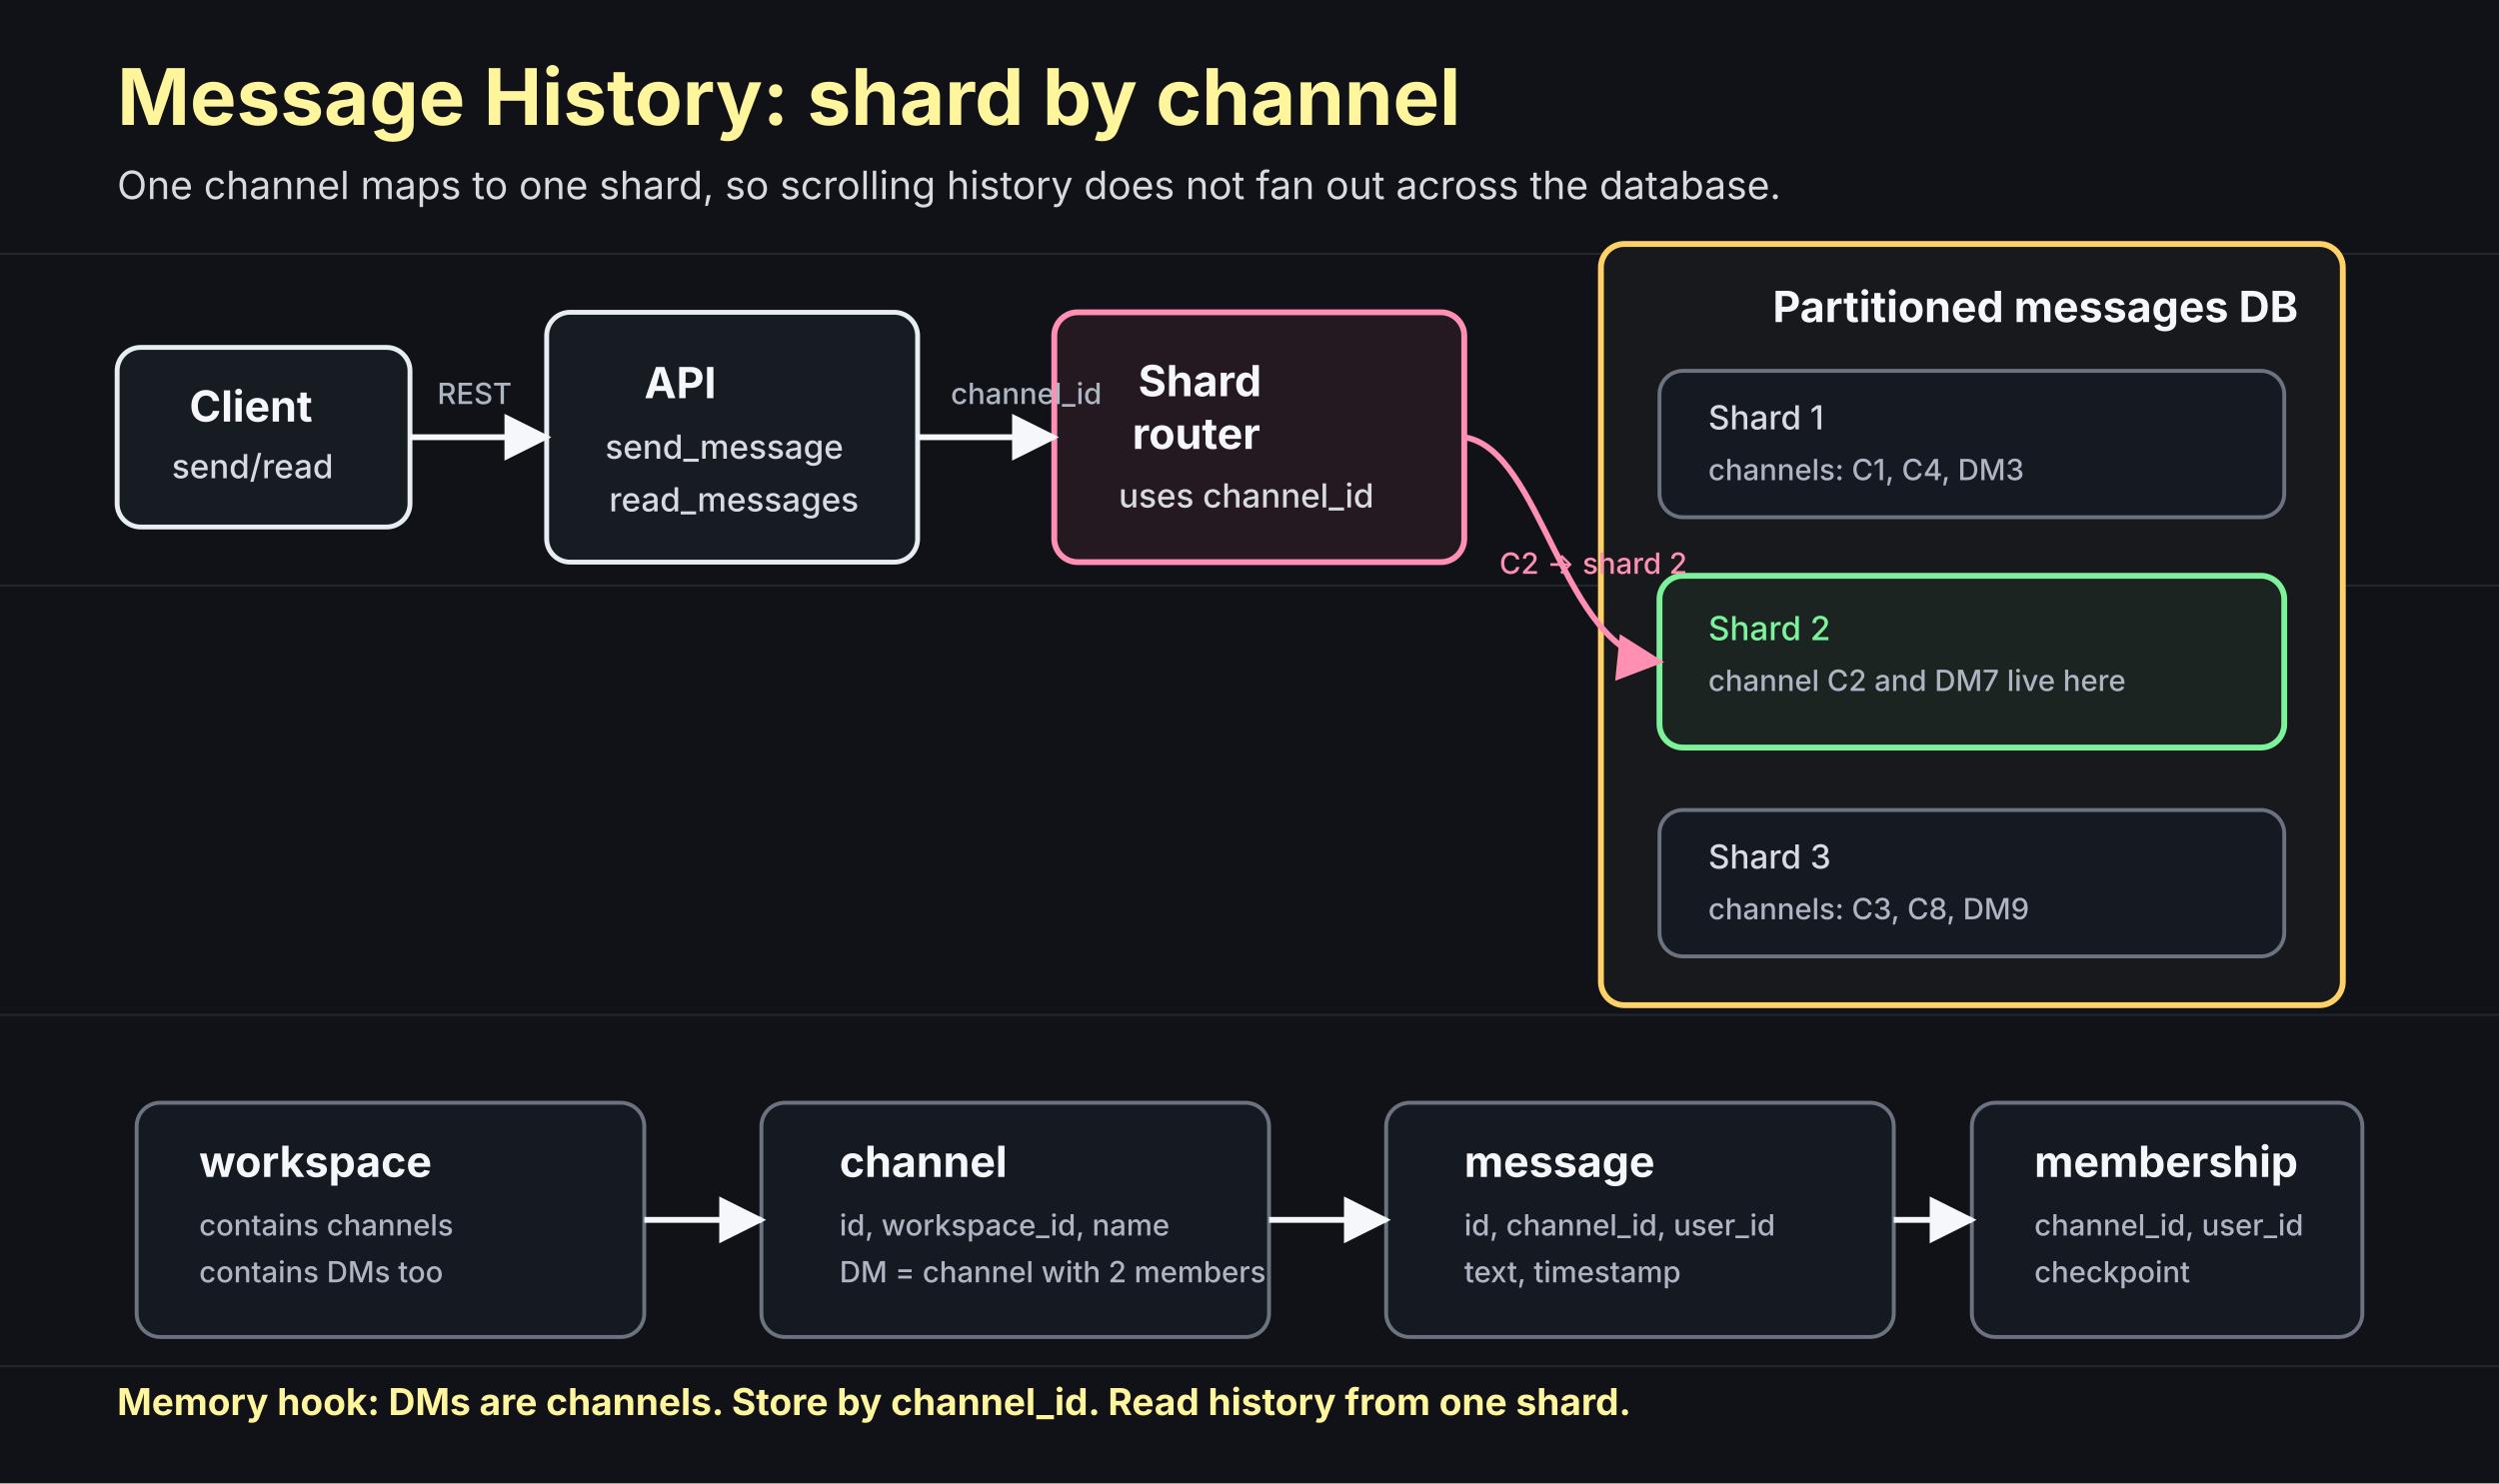
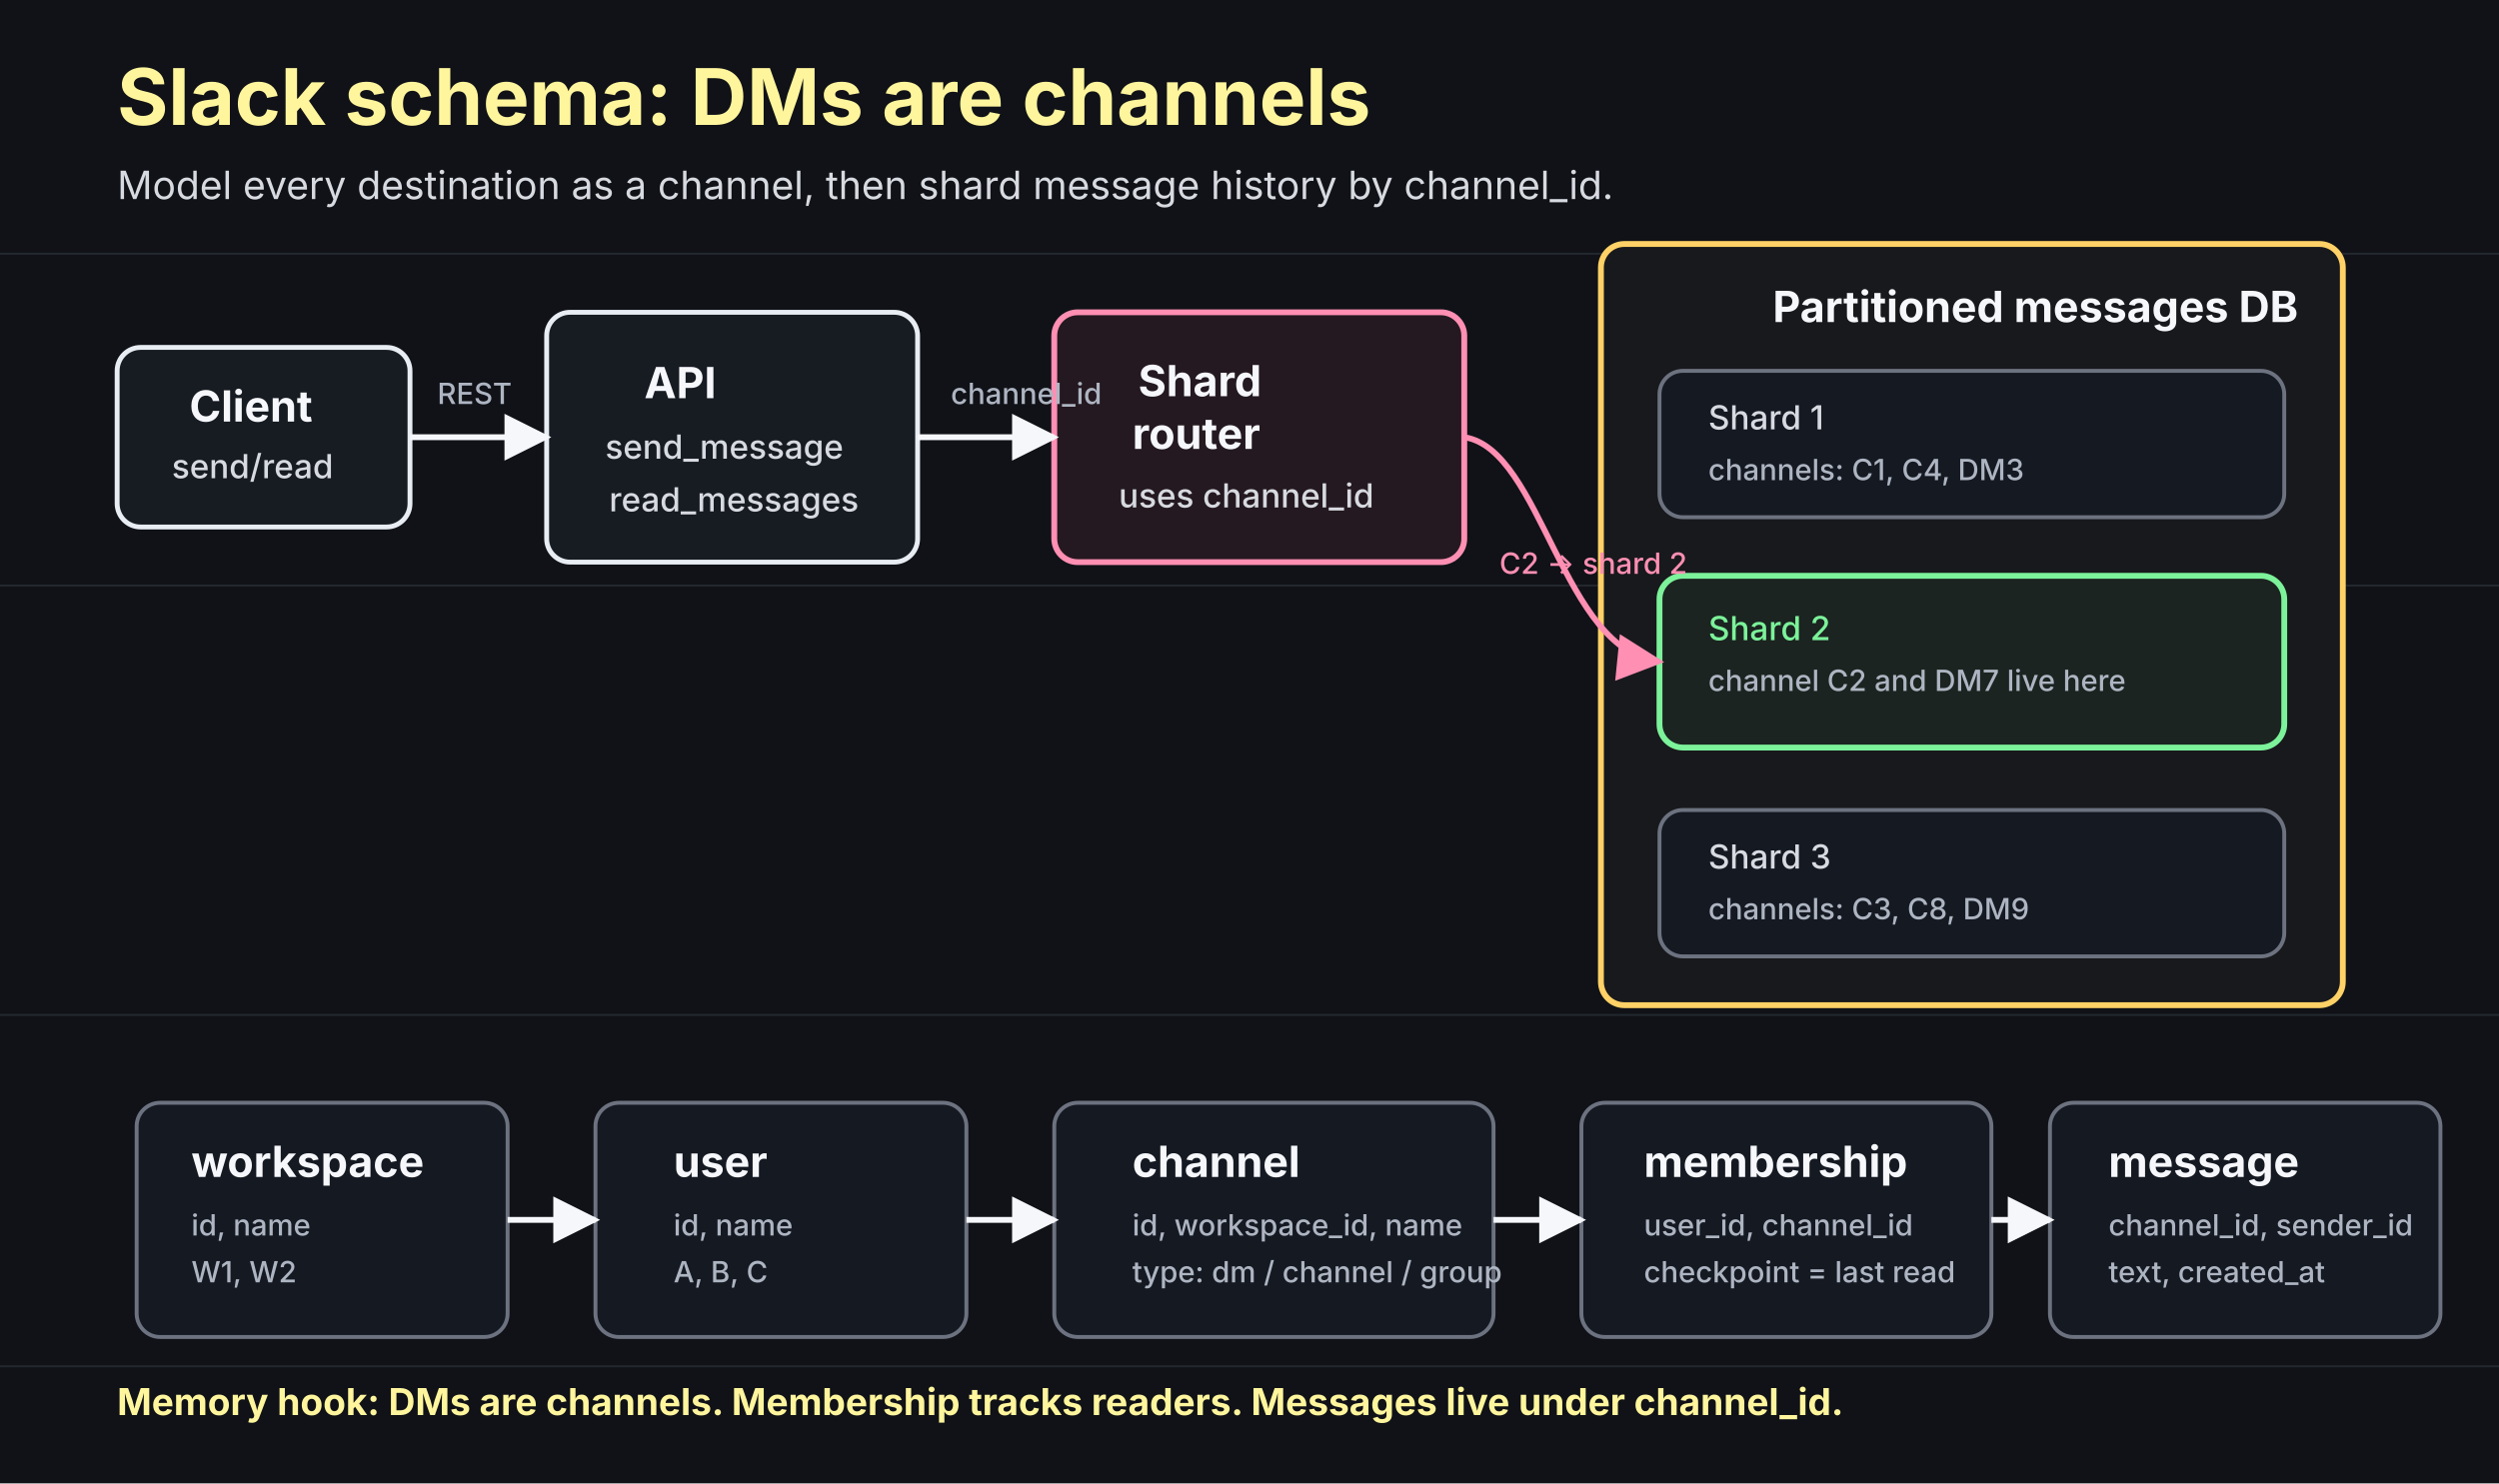
<svg xmlns="http://www.w3.org/2000/svg" width="1280" height="760" viewBox="0 0 1280 760" role="img" aria-labelledby="title desc">
  <defs>
    <marker id="arrow" viewBox="0 0 10 10" refX="9" refY="5" markerWidth="8" markerHeight="8" orient="auto-start-reverse">
      <path d="M 0 0 L 10 5 L 0 10 z" fill="#f5f7fb" />
    </marker>
    <marker id="arrowPink" viewBox="0 0 10 10" refX="9" refY="5" markerWidth="8" markerHeight="8" orient="auto-start-reverse">
      <path d="M 0 0 L 10 5 L 0 10 z" fill="#ff8fb3" />
    </marker>
    <style>
      .bg { fill: #101217; }
      .grid { stroke: #2a2f37; stroke-width: 1; opacity: .75; }
      .title { fill: #fff59d; font: 700 40px Inter, -apple-system, BlinkMacSystemFont, "Segoe UI", sans-serif; }
      .subtitle { fill: #d7dae0; font: 400 20px Inter, -apple-system, BlinkMacSystemFont, "Segoe UI", sans-serif; }
      .box { fill: #171b22; stroke: #e8ecf3; stroke-width: 2.5; rx: 12; }
      .soft { fill: #151922; stroke: #6d7280; stroke-width: 2; rx: 12; }
      .db { fill: #18191c; stroke: #ffd166; stroke-width: 3; rx: 12; }
      .hot { fill: #1b2420; stroke: #7cf29a; stroke-width: 3; rx: 12; }
      .pink { fill: #241920; stroke: #ff8fb3; stroke-width: 3; rx: 12; }
      .label { fill: #f5f7fb; font: 700 22px Inter, -apple-system, BlinkMacSystemFont, "Segoe UI", sans-serif; }
      .small { fill: #d7dae0; font: 500 17px Inter, -apple-system, BlinkMacSystemFont, "Segoe UI", sans-serif; }
      .tiny { fill: #aeb5c2; font: 500 15px Inter, -apple-system, BlinkMacSystemFont, "Segoe UI", sans-serif; }
      .note { fill: #fff59d; font: 700 19px Inter, -apple-system, BlinkMacSystemFont, "Segoe UI", sans-serif; }
      .green { fill: #7cf29a; }
      .pinkText { fill: #ff8fb3; }
      .arrow { stroke: #f5f7fb; stroke-width: 3; fill: none; marker-end: url(#arrow); }
      .arrowPink { stroke: #ff8fb3; stroke-width: 3; fill: none; marker-end: url(#arrowPink); }
    </style>
  </defs>
  <rect class="bg" width="1280" height="760" />
  <g>
    <line class="grid" x1="0" y1="130" x2="1280" y2="130" />
    <line class="grid" x1="0" y1="300" x2="1280" y2="300" />
    <line class="grid" x1="0" y1="520" x2="1280" y2="520" />
    <line class="grid" x1="0" y1="700" x2="1280" y2="700" />
  </g>
-   <text class="title" x="60" y="64">Message History: shard by channel</text>
-   <text class="subtitle" x="60" y="102">One channel maps to one shard, so scrolling history does not fan out across the database.</text>
+   <text class="title" x="60" y="64">Slack schema: DMs are channels</text>
+   <text class="subtitle" x="60" y="102">Model every destination as a channel, then shard message history by channel_id.</text>
  <rect class="box" x="60" y="178" width="150" height="92" />
  <text class="label" x="97" y="216">Client</text>
  <text class="small" x="88" y="245">send/read</text>
  <rect class="box" x="280" y="160" width="190" height="128" />
  <text class="label" x="330" y="204">API</text>
  <text class="small" x="310" y="235">send_message</text>
  <text class="small" x="312" y="262">read_messages</text>
  <rect class="pink" x="540" y="160" width="210" height="128" />
  <text class="label" x="583" y="203">Shard</text>
  <text class="label" x="580" y="230">router</text>
  <text class="small" x="573" y="260">uses channel_id</text>
  <rect class="db" x="820" y="125" width="380" height="390" />
  <text class="label" x="908" y="165">Partitioned messages DB</text>
  <rect class="soft" x="850" y="190" width="320" height="75" />
  <text class="small" x="875" y="220">Shard 1</text>
  <text class="tiny" x="875" y="246">channels: C1, C4, DM3</text>
  <rect class="hot" x="850" y="295" width="320" height="88" />
  <text class="small green" x="875" y="328">Shard 2</text>
  <text class="tiny" x="875" y="354">channel C2 and DM7 live here</text>
  <rect class="soft" x="850" y="415" width="320" height="75" />
  <text class="small" x="875" y="445">Shard 3</text>
  <text class="tiny" x="875" y="471">channels: C3, C8, DM9</text>
  <path class="arrow" d="M210 224 L280 224" />
  <text class="tiny" x="224" y="207">REST</text>
  <path class="arrow" d="M470 224 L540 224" />
  <text class="tiny" x="487" y="207">channel_id</text>
  <path class="arrowPink" d="M750 224 C790 230 800 334 850 339" />
  <text class="tiny pinkText" x="768" y="294">C2 -&gt; shard 2</text>
-   <rect class="soft" x="70" y="565" width="260" height="120" />
-   <text class="label" x="102" y="603">workspace</text>
-   <text class="tiny" x="102" y="633">contains channels</text>
-   <text class="tiny" x="102" y="657">contains DMs too</text>
-   <rect class="soft" x="390" y="565" width="260" height="120" />
-   <text class="label" x="430" y="603">channel</text>
-   <text class="tiny" x="430" y="633">id, workspace_id, name</text>
-   <text class="tiny" x="430" y="657">DM = channel with 2 members</text>
-   <rect class="soft" x="710" y="565" width="260" height="120" />
-   <text class="label" x="750" y="603">message</text>
-   <text class="tiny" x="750" y="633">id, channel_id, user_id</text>
-   <text class="tiny" x="750" y="657">text, timestamp</text>
-   <rect class="soft" x="1010" y="565" width="200" height="120" />
-   <text class="label" x="1042" y="603">membership</text>
-   <text class="tiny" x="1042" y="633">channel_id, user_id</text>
-   <text class="tiny" x="1042" y="657">checkpoint</text>
-   <path class="arrow" d="M330 625 L390 625" />
-   <path class="arrow" d="M650 625 L710 625" />
-   <path class="arrow" d="M970 625 L1010 625" />
-   <text class="note" x="60" y="725">Memory hook: DMs are channels. Store by channel_id. Read history from one shard.</text>
+   <rect class="soft" x="70" y="565" width="190" height="120" />
+   <text class="label" x="98" y="603">workspace</text>
+   <text class="tiny" x="98" y="633">id, name</text>
+   <text class="tiny" x="98" y="657">W1, W2</text>
+   <rect class="soft" x="305" y="565" width="190" height="120" />
+   <text class="label" x="345" y="603">user</text>
+   <text class="tiny" x="345" y="633">id, name</text>
+   <text class="tiny" x="345" y="657">A, B, C</text>
+   <rect class="soft" x="540" y="565" width="225" height="120" />
+   <text class="label" x="580" y="603">channel</text>
+   <text class="tiny" x="580" y="633">id, workspace_id, name</text>
+   <text class="tiny" x="580" y="657">type: dm / channel / group</text>
+   <rect class="soft" x="810" y="565" width="210" height="120" />
+   <text class="label" x="842" y="603">membership</text>
+   <text class="tiny" x="842" y="633">user_id, channel_id</text>
+   <text class="tiny" x="842" y="657">checkpoint = last read</text>
+   <rect class="soft" x="1050" y="565" width="200" height="120" />
+   <text class="label" x="1080" y="603">message</text>
+   <text class="tiny" x="1080" y="633">channel_id, sender_id</text>
+   <text class="tiny" x="1080" y="657">text, created_at</text>
+   <path class="arrow" d="M260 625 L305 625" />
+   <path class="arrow" d="M495 625 L540 625" />
+   <path class="arrow" d="M765 625 L810 625" />
+   <path class="arrow" d="M1020 625 L1050 625" />
+   <text class="note" x="60" y="725">Memory hook: DMs are channels. Membership tracks readers. Messages live under channel_id.</text>
</svg>
